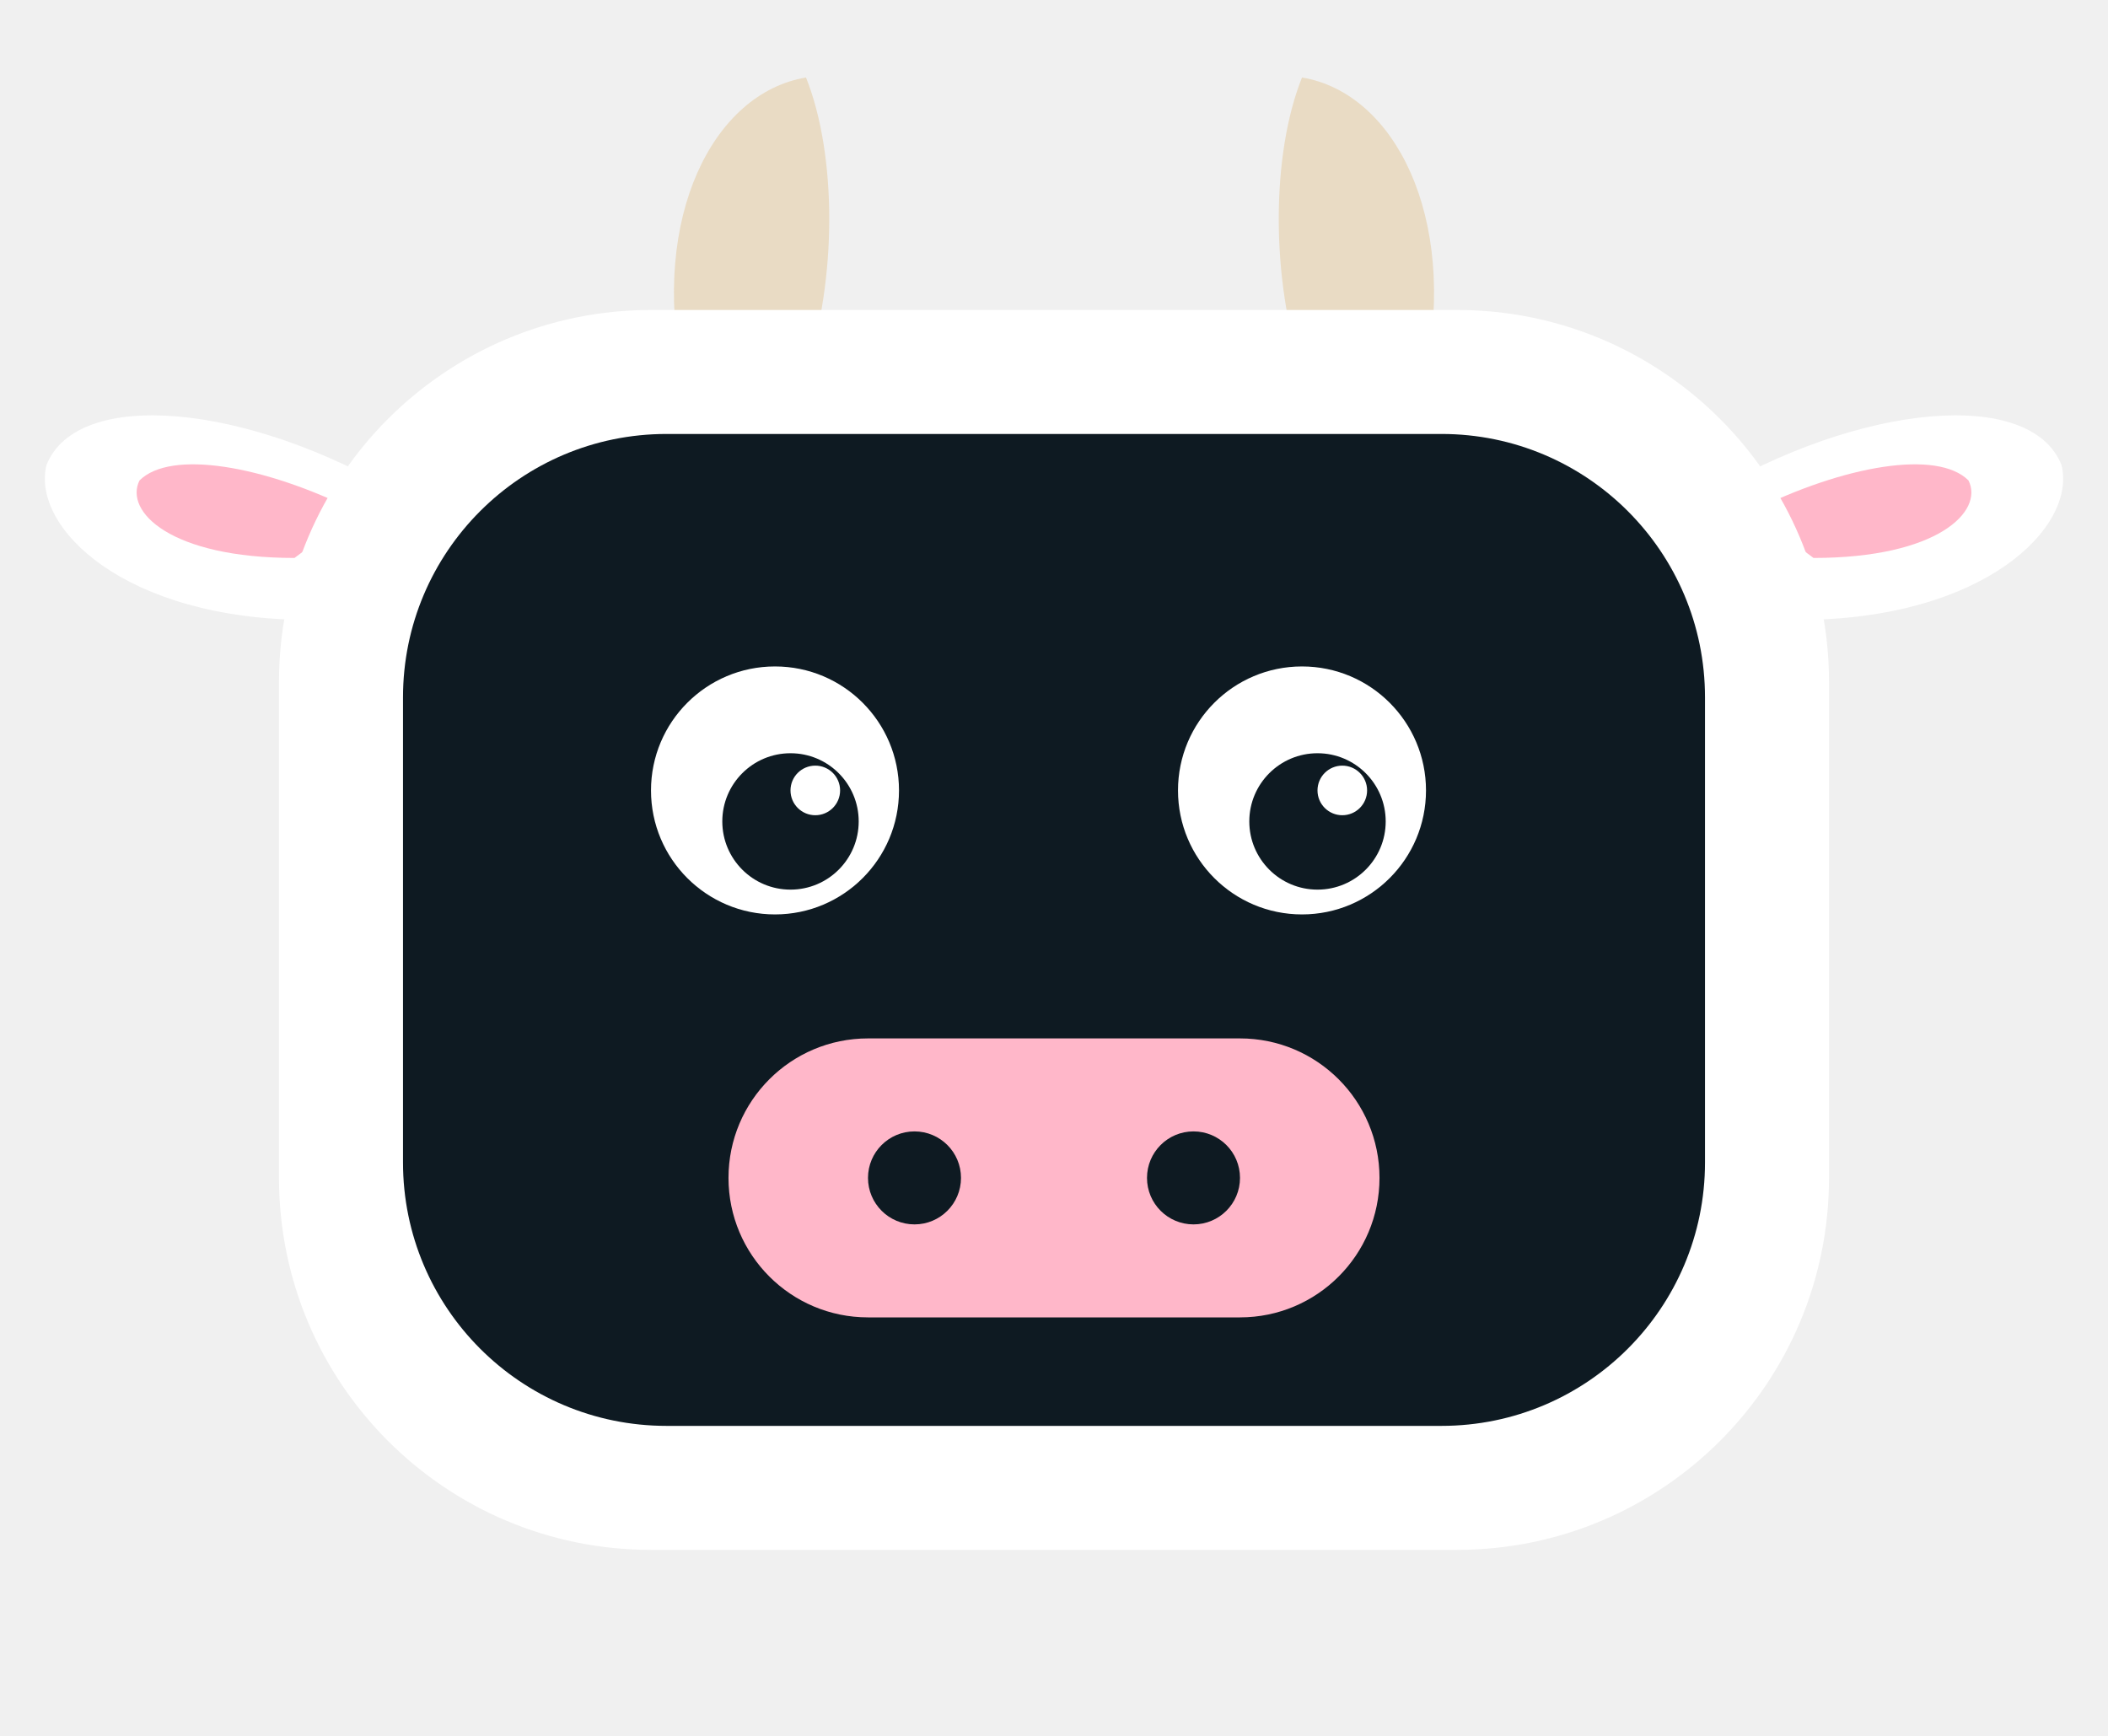
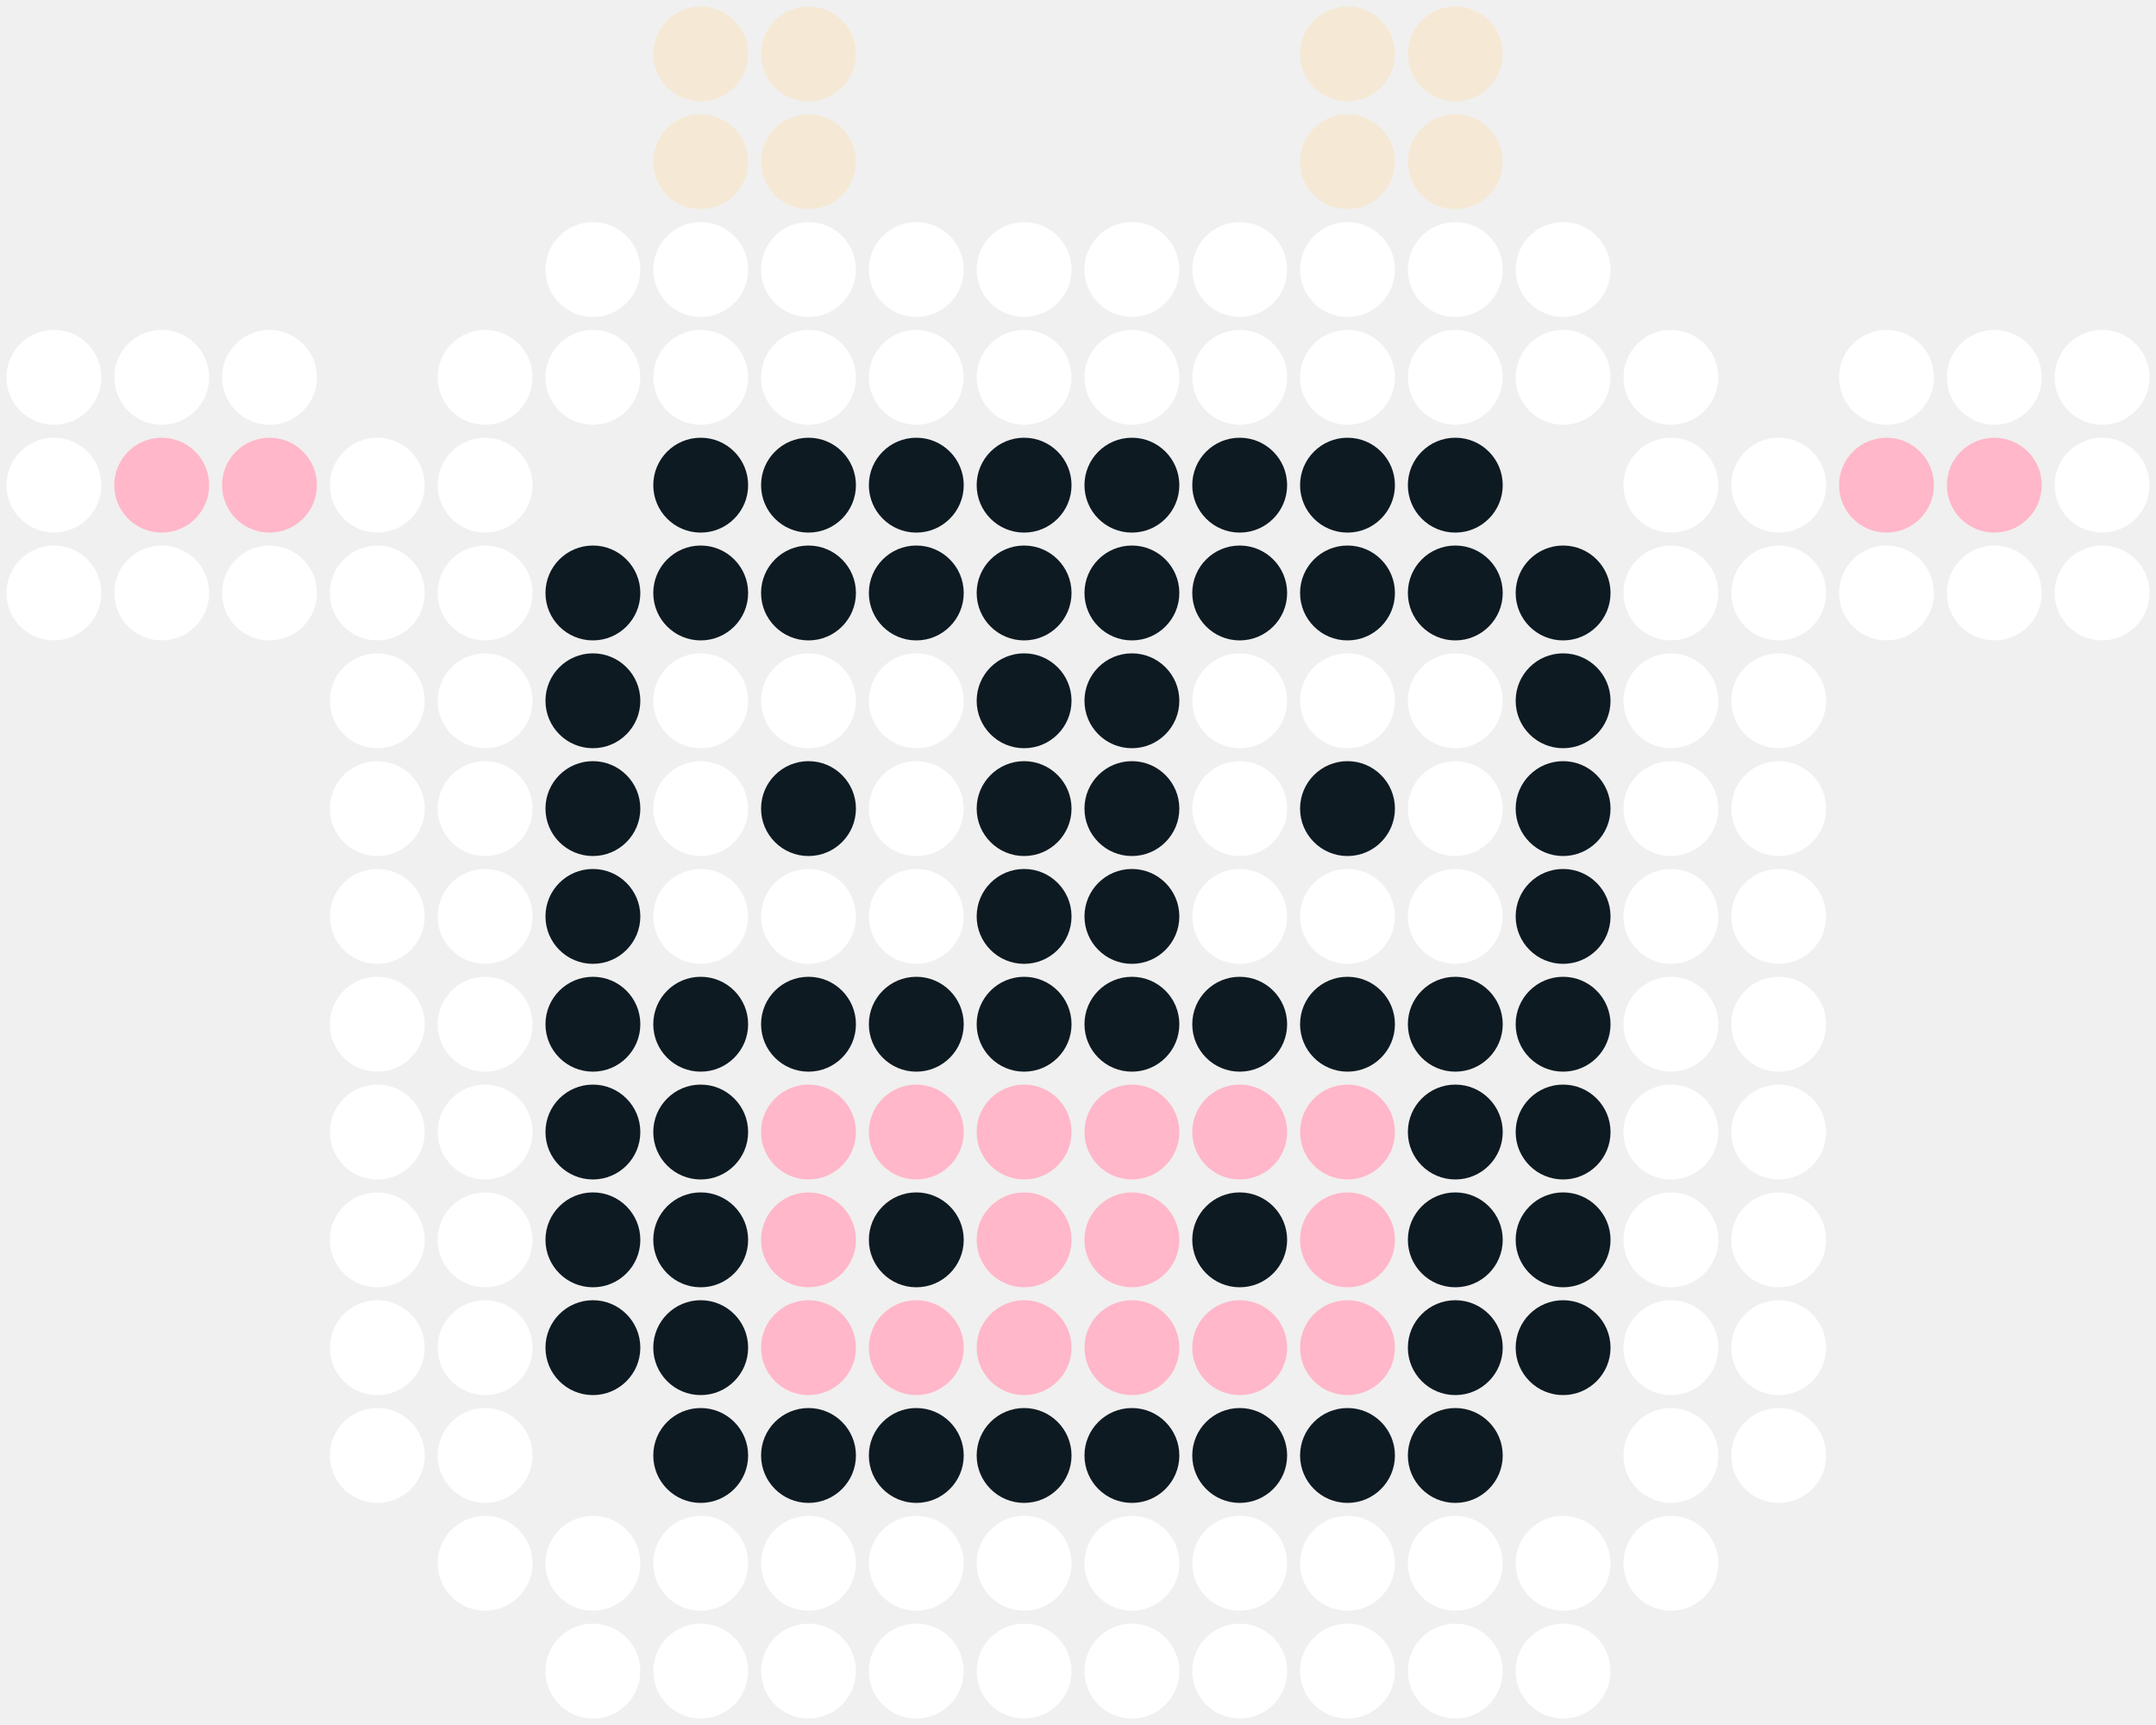
- <svg xmlns="http://www.w3.org/2000/svg" viewBox="0 0 136 112">
-   <path d="M44 24 C 42 14, 46 6, 52 5 C 54 10, 54 18, 52 24 Z" fill="#E9DBC4" />
-   <path d="M92 24 C 94 14, 90 6, 84 5 C 82 10, 82 18, 84 24 Z" fill="#E9DBC4" />
-   <path d="M20 40 C 8 40, 2 34, 3 30 C 5 25, 16 26, 26 32 Z" fill="#FFFFFF" />
-   <path d="M116 40 C 128 40, 134 34, 133 30 C 131 25, 120 26, 110 32 Z" fill="#FFFFFF" />
-   <path d="M19 36 C 11 36, 8 33, 9 31 C 11 29, 17 30, 23 33 Z" fill="#FFB7C9" />
-   <path d="M117 36 C 125 36, 128 33, 127 31 C 125 29, 119 30, 113 33 Z" fill="#FFB7C9" />
-   <rect x="18" y="20" width="100" height="80" rx="24" fill="#FFFFFF" />
-   <rect x="26" y="28" width="84" height="64" rx="17" fill="#0E1A22" />
-   <circle cx="50" cy="51" r="8" fill="#FFFFFF" />
-   <circle cx="51" cy="53" r="4.4" fill="#0E1A22" />
-   <circle cx="52.6" cy="51" r="1.6" fill="#FFFFFF" />
-   <circle cx="84" cy="51" r="8" fill="#FFFFFF" />
-   <circle cx="85" cy="53" r="4.4" fill="#0E1A22" />
-   <circle cx="86.6" cy="51" r="1.6" fill="#FFFFFF" />
-   <rect x="47" y="67" width="42" height="18" rx="9" fill="#FFB7C9" />
-   <circle cx="59" cy="76" r="3" fill="#0E1A22" />
-   <circle cx="77" cy="76" r="3" fill="#0E1A22" />
+ <svg xmlns="http://www.w3.org/2000/svg" viewBox="0 0 20 16">
+   <circle cx="6.5" cy="0.5" r="0.44" fill="#F5E9D6" />
+   <circle cx="7.5" cy="0.5" r="0.44" fill="#F5E9D6" />
+   <circle cx="12.5" cy="0.5" r="0.44" fill="#F5E9D6" />
+   <circle cx="13.5" cy="0.5" r="0.44" fill="#F5E9D6" />
+   <circle cx="6.5" cy="1.5" r="0.44" fill="#F5E9D6" />
+   <circle cx="7.5" cy="1.5" r="0.44" fill="#F5E9D6" />
+   <circle cx="12.5" cy="1.5" r="0.44" fill="#F5E9D6" />
+   <circle cx="13.5" cy="1.5" r="0.44" fill="#F5E9D6" />
+   <circle cx="5.5" cy="2.5" r="0.44" fill="#FFFFFF" />
+   <circle cx="6.5" cy="2.5" r="0.44" fill="#FFFFFF" />
+   <circle cx="7.5" cy="2.5" r="0.44" fill="#FFFFFF" />
+   <circle cx="8.5" cy="2.5" r="0.44" fill="#FFFFFF" />
+   <circle cx="9.5" cy="2.5" r="0.44" fill="#FFFFFF" />
+   <circle cx="10.5" cy="2.5" r="0.44" fill="#FFFFFF" />
+   <circle cx="11.5" cy="2.5" r="0.44" fill="#FFFFFF" />
+   <circle cx="12.5" cy="2.5" r="0.44" fill="#FFFFFF" />
+   <circle cx="13.5" cy="2.5" r="0.44" fill="#FFFFFF" />
+   <circle cx="14.5" cy="2.5" r="0.44" fill="#FFFFFF" />
+   <circle cx="0.5" cy="3.5" r="0.44" fill="#FFFFFF" />
+   <circle cx="1.5" cy="3.5" r="0.44" fill="#FFFFFF" />
+   <circle cx="2.5" cy="3.5" r="0.44" fill="#FFFFFF" />
+   <circle cx="4.5" cy="3.5" r="0.44" fill="#FFFFFF" />
+   <circle cx="5.5" cy="3.5" r="0.44" fill="#FFFFFF" />
+   <circle cx="6.5" cy="3.5" r="0.44" fill="#FFFFFF" />
+   <circle cx="7.5" cy="3.5" r="0.44" fill="#FFFFFF" />
+   <circle cx="8.5" cy="3.5" r="0.44" fill="#FFFFFF" />
+   <circle cx="9.5" cy="3.5" r="0.44" fill="#FFFFFF" />
+   <circle cx="10.5" cy="3.5" r="0.44" fill="#FFFFFF" />
+   <circle cx="11.5" cy="3.5" r="0.44" fill="#FFFFFF" />
+   <circle cx="12.5" cy="3.5" r="0.44" fill="#FFFFFF" />
+   <circle cx="13.5" cy="3.5" r="0.44" fill="#FFFFFF" />
+   <circle cx="14.5" cy="3.5" r="0.44" fill="#FFFFFF" />
+   <circle cx="15.5" cy="3.5" r="0.44" fill="#FFFFFF" />
+   <circle cx="17.5" cy="3.5" r="0.44" fill="#FFFFFF" />
+   <circle cx="18.5" cy="3.5" r="0.44" fill="#FFFFFF" />
+   <circle cx="19.5" cy="3.5" r="0.44" fill="#FFFFFF" />
+   <circle cx="0.5" cy="4.5" r="0.44" fill="#FFFFFF" />
+   <circle cx="1.5" cy="4.5" r="0.44" fill="#FFB7C9" />
+   <circle cx="2.5" cy="4.5" r="0.44" fill="#FFB7C9" />
+   <circle cx="3.5" cy="4.5" r="0.44" fill="#FFFFFF" />
+   <circle cx="4.5" cy="4.5" r="0.44" fill="#FFFFFF" />
+   <circle cx="6.5" cy="4.5" r="0.44" fill="#0E1A22" />
+   <circle cx="7.5" cy="4.5" r="0.44" fill="#0E1A22" />
+   <circle cx="8.5" cy="4.5" r="0.44" fill="#0E1A22" />
+   <circle cx="9.5" cy="4.5" r="0.44" fill="#0E1A22" />
+   <circle cx="10.5" cy="4.5" r="0.44" fill="#0E1A22" />
+   <circle cx="11.5" cy="4.5" r="0.44" fill="#0E1A22" />
+   <circle cx="12.5" cy="4.5" r="0.44" fill="#0E1A22" />
+   <circle cx="13.5" cy="4.5" r="0.44" fill="#0E1A22" />
+   <circle cx="15.5" cy="4.5" r="0.44" fill="#FFFFFF" />
+   <circle cx="16.5" cy="4.5" r="0.44" fill="#FFFFFF" />
+   <circle cx="17.5" cy="4.5" r="0.44" fill="#FFB7C9" />
+   <circle cx="18.5" cy="4.5" r="0.44" fill="#FFB7C9" />
+   <circle cx="19.5" cy="4.5" r="0.44" fill="#FFFFFF" />
+   <circle cx="0.5" cy="5.5" r="0.44" fill="#FFFFFF" />
+   <circle cx="1.5" cy="5.5" r="0.44" fill="#FFFFFF" />
+   <circle cx="2.5" cy="5.5" r="0.44" fill="#FFFFFF" />
+   <circle cx="3.5" cy="5.5" r="0.44" fill="#FFFFFF" />
+   <circle cx="4.5" cy="5.5" r="0.44" fill="#FFFFFF" />
+   <circle cx="5.5" cy="5.5" r="0.44" fill="#0E1A22" />
+   <circle cx="6.5" cy="5.5" r="0.44" fill="#0E1A22" />
+   <circle cx="7.5" cy="5.5" r="0.44" fill="#0E1A22" />
+   <circle cx="8.5" cy="5.5" r="0.44" fill="#0E1A22" />
+   <circle cx="9.5" cy="5.5" r="0.44" fill="#0E1A22" />
+   <circle cx="10.5" cy="5.5" r="0.44" fill="#0E1A22" />
+   <circle cx="11.5" cy="5.5" r="0.44" fill="#0E1A22" />
+   <circle cx="12.5" cy="5.5" r="0.44" fill="#0E1A22" />
+   <circle cx="13.5" cy="5.5" r="0.44" fill="#0E1A22" />
+   <circle cx="14.5" cy="5.5" r="0.44" fill="#0E1A22" />
+   <circle cx="15.5" cy="5.5" r="0.44" fill="#FFFFFF" />
+   <circle cx="16.5" cy="5.5" r="0.44" fill="#FFFFFF" />
+   <circle cx="17.5" cy="5.5" r="0.44" fill="#FFFFFF" />
+   <circle cx="18.5" cy="5.5" r="0.44" fill="#FFFFFF" />
+   <circle cx="19.5" cy="5.5" r="0.44" fill="#FFFFFF" />
+   <circle cx="3.5" cy="6.5" r="0.44" fill="#FFFFFF" />
+   <circle cx="4.5" cy="6.5" r="0.44" fill="#FFFFFF" />
+   <circle cx="5.5" cy="6.5" r="0.44" fill="#0E1A22" />
+   <circle cx="6.5" cy="6.5" r="0.44" fill="#FFFFFF" />
+   <circle cx="7.5" cy="6.5" r="0.44" fill="#FFFFFF" />
+   <circle cx="8.5" cy="6.5" r="0.44" fill="#FFFFFF" />
+   <circle cx="9.5" cy="6.5" r="0.44" fill="#0E1A22" />
+   <circle cx="10.5" cy="6.5" r="0.44" fill="#0E1A22" />
+   <circle cx="11.5" cy="6.5" r="0.44" fill="#FFFFFF" />
+   <circle cx="12.5" cy="6.5" r="0.44" fill="#FFFFFF" />
+   <circle cx="13.5" cy="6.5" r="0.44" fill="#FFFFFF" />
+   <circle cx="14.5" cy="6.5" r="0.44" fill="#0E1A22" />
+   <circle cx="15.5" cy="6.5" r="0.44" fill="#FFFFFF" />
+   <circle cx="16.5" cy="6.5" r="0.44" fill="#FFFFFF" />
+   <circle cx="3.5" cy="7.5" r="0.44" fill="#FFFFFF" />
+   <circle cx="4.5" cy="7.5" r="0.44" fill="#FFFFFF" />
+   <circle cx="5.5" cy="7.5" r="0.44" fill="#0E1A22" />
+   <circle cx="6.5" cy="7.5" r="0.44" fill="#FFFFFF" />
+   <circle class="pupil" cx="7.5" cy="7.5" r="0.44" fill="#0E1A22" />
+   <circle cx="8.5" cy="7.5" r="0.44" fill="#FFFFFF" />
+   <circle cx="9.5" cy="7.5" r="0.44" fill="#0E1A22" />
+   <circle cx="10.5" cy="7.5" r="0.44" fill="#0E1A22" />
+   <circle cx="11.5" cy="7.5" r="0.44" fill="#FFFFFF" />
+   <circle class="pupil" cx="12.5" cy="7.5" r="0.44" fill="#0E1A22" />
+   <circle cx="13.5" cy="7.5" r="0.44" fill="#FFFFFF" />
+   <circle cx="14.5" cy="7.5" r="0.44" fill="#0E1A22" />
+   <circle cx="15.5" cy="7.5" r="0.44" fill="#FFFFFF" />
+   <circle cx="16.5" cy="7.5" r="0.44" fill="#FFFFFF" />
+   <circle cx="3.5" cy="8.5" r="0.44" fill="#FFFFFF" />
+   <circle cx="4.5" cy="8.5" r="0.44" fill="#FFFFFF" />
+   <circle cx="5.5" cy="8.5" r="0.44" fill="#0E1A22" />
+   <circle cx="6.5" cy="8.5" r="0.44" fill="#FFFFFF" />
+   <circle cx="7.5" cy="8.5" r="0.44" fill="#FFFFFF" />
+   <circle cx="8.5" cy="8.5" r="0.44" fill="#FFFFFF" />
+   <circle cx="9.5" cy="8.5" r="0.44" fill="#0E1A22" />
+   <circle cx="10.5" cy="8.5" r="0.44" fill="#0E1A22" />
+   <circle cx="11.5" cy="8.5" r="0.44" fill="#FFFFFF" />
+   <circle cx="12.5" cy="8.5" r="0.44" fill="#FFFFFF" />
+   <circle cx="13.5" cy="8.5" r="0.44" fill="#FFFFFF" />
+   <circle cx="14.5" cy="8.5" r="0.44" fill="#0E1A22" />
+   <circle cx="15.5" cy="8.5" r="0.44" fill="#FFFFFF" />
+   <circle cx="16.5" cy="8.5" r="0.44" fill="#FFFFFF" />
+   <circle cx="3.5" cy="9.5" r="0.44" fill="#FFFFFF" />
+   <circle cx="4.5" cy="9.5" r="0.44" fill="#FFFFFF" />
+   <circle cx="5.5" cy="9.5" r="0.44" fill="#0E1A22" />
+   <circle cx="6.5" cy="9.5" r="0.44" fill="#0E1A22" />
+   <circle cx="7.5" cy="9.5" r="0.44" fill="#0E1A22" />
+   <circle cx="8.5" cy="9.5" r="0.44" fill="#0E1A22" />
+   <circle cx="9.5" cy="9.5" r="0.44" fill="#0E1A22" />
+   <circle cx="10.5" cy="9.5" r="0.44" fill="#0E1A22" />
+   <circle cx="11.5" cy="9.5" r="0.44" fill="#0E1A22" />
+   <circle cx="12.5" cy="9.5" r="0.44" fill="#0E1A22" />
+   <circle cx="13.5" cy="9.5" r="0.44" fill="#0E1A22" />
+   <circle cx="14.5" cy="9.5" r="0.44" fill="#0E1A22" />
+   <circle cx="15.5" cy="9.5" r="0.44" fill="#FFFFFF" />
+   <circle cx="16.5" cy="9.5" r="0.44" fill="#FFFFFF" />
+   <circle cx="3.5" cy="10.5" r="0.44" fill="#FFFFFF" />
+   <circle cx="4.5" cy="10.5" r="0.44" fill="#FFFFFF" />
+   <circle cx="5.5" cy="10.5" r="0.44" fill="#0E1A22" />
+   <circle cx="6.5" cy="10.5" r="0.44" fill="#0E1A22" />
+   <circle cx="7.5" cy="10.5" r="0.44" fill="#FFB7C9" />
+   <circle cx="8.5" cy="10.5" r="0.44" fill="#FFB7C9" />
+   <circle cx="9.5" cy="10.5" r="0.44" fill="#FFB7C9" />
+   <circle cx="10.5" cy="10.5" r="0.44" fill="#FFB7C9" />
+   <circle cx="11.5" cy="10.5" r="0.44" fill="#FFB7C9" />
+   <circle cx="12.5" cy="10.5" r="0.44" fill="#FFB7C9" />
+   <circle cx="13.5" cy="10.5" r="0.44" fill="#0E1A22" />
+   <circle cx="14.5" cy="10.5" r="0.44" fill="#0E1A22" />
+   <circle cx="15.5" cy="10.5" r="0.44" fill="#FFFFFF" />
+   <circle cx="16.5" cy="10.5" r="0.44" fill="#FFFFFF" />
+   <circle cx="3.5" cy="11.5" r="0.44" fill="#FFFFFF" />
+   <circle cx="4.5" cy="11.5" r="0.44" fill="#FFFFFF" />
+   <circle cx="5.5" cy="11.5" r="0.44" fill="#0E1A22" />
+   <circle cx="6.5" cy="11.5" r="0.44" fill="#0E1A22" />
+   <circle cx="7.5" cy="11.5" r="0.44" fill="#FFB7C9" />
+   <circle cx="8.5" cy="11.5" r="0.44" fill="#0E1A22" />
+   <circle cx="9.5" cy="11.5" r="0.44" fill="#FFB7C9" />
+   <circle cx="10.5" cy="11.5" r="0.44" fill="#FFB7C9" />
+   <circle cx="11.5" cy="11.5" r="0.44" fill="#0E1A22" />
+   <circle cx="12.5" cy="11.5" r="0.44" fill="#FFB7C9" />
+   <circle cx="13.5" cy="11.5" r="0.44" fill="#0E1A22" />
+   <circle cx="14.5" cy="11.5" r="0.44" fill="#0E1A22" />
+   <circle cx="15.5" cy="11.5" r="0.44" fill="#FFFFFF" />
+   <circle cx="16.5" cy="11.5" r="0.44" fill="#FFFFFF" />
+   <circle cx="3.5" cy="12.5" r="0.44" fill="#FFFFFF" />
+   <circle cx="4.5" cy="12.5" r="0.44" fill="#FFFFFF" />
+   <circle cx="5.5" cy="12.5" r="0.44" fill="#0E1A22" />
+   <circle cx="6.5" cy="12.5" r="0.44" fill="#0E1A22" />
+   <circle cx="7.5" cy="12.5" r="0.44" fill="#FFB7C9" />
+   <circle cx="8.5" cy="12.5" r="0.44" fill="#FFB7C9" />
+   <circle cx="9.5" cy="12.5" r="0.44" fill="#FFB7C9" />
+   <circle cx="10.5" cy="12.5" r="0.44" fill="#FFB7C9" />
+   <circle cx="11.5" cy="12.5" r="0.44" fill="#FFB7C9" />
+   <circle cx="12.5" cy="12.5" r="0.44" fill="#FFB7C9" />
+   <circle cx="13.5" cy="12.5" r="0.44" fill="#0E1A22" />
+   <circle cx="14.5" cy="12.5" r="0.44" fill="#0E1A22" />
+   <circle cx="15.5" cy="12.5" r="0.44" fill="#FFFFFF" />
+   <circle cx="16.5" cy="12.5" r="0.44" fill="#FFFFFF" />
+   <circle cx="3.5" cy="13.5" r="0.44" fill="#FFFFFF" />
+   <circle cx="4.5" cy="13.5" r="0.44" fill="#FFFFFF" />
+   <circle cx="6.5" cy="13.5" r="0.44" fill="#0E1A22" />
+   <circle cx="7.5" cy="13.5" r="0.44" fill="#0E1A22" />
+   <circle cx="8.5" cy="13.5" r="0.44" fill="#0E1A22" />
+   <circle cx="9.5" cy="13.5" r="0.44" fill="#0E1A22" />
+   <circle cx="10.5" cy="13.5" r="0.44" fill="#0E1A22" />
+   <circle cx="11.5" cy="13.5" r="0.44" fill="#0E1A22" />
+   <circle cx="12.5" cy="13.5" r="0.44" fill="#0E1A22" />
+   <circle cx="13.5" cy="13.5" r="0.44" fill="#0E1A22" />
+   <circle cx="15.5" cy="13.5" r="0.44" fill="#FFFFFF" />
+   <circle cx="16.5" cy="13.5" r="0.44" fill="#FFFFFF" />
+   <circle cx="4.5" cy="14.5" r="0.44" fill="#FFFFFF" />
+   <circle cx="5.5" cy="14.5" r="0.44" fill="#FFFFFF" />
+   <circle cx="6.5" cy="14.5" r="0.44" fill="#FFFFFF" />
+   <circle cx="7.5" cy="14.5" r="0.44" fill="#FFFFFF" />
+   <circle cx="8.5" cy="14.5" r="0.44" fill="#FFFFFF" />
+   <circle cx="9.5" cy="14.5" r="0.44" fill="#FFFFFF" />
+   <circle cx="10.5" cy="14.5" r="0.44" fill="#FFFFFF" />
+   <circle cx="11.5" cy="14.5" r="0.44" fill="#FFFFFF" />
+   <circle cx="12.5" cy="14.5" r="0.44" fill="#FFFFFF" />
+   <circle cx="13.5" cy="14.5" r="0.44" fill="#FFFFFF" />
+   <circle cx="14.5" cy="14.5" r="0.44" fill="#FFFFFF" />
+   <circle cx="15.5" cy="14.5" r="0.44" fill="#FFFFFF" />
+   <circle cx="5.5" cy="15.5" r="0.44" fill="#FFFFFF" />
+   <circle cx="6.5" cy="15.5" r="0.44" fill="#FFFFFF" />
+   <circle cx="7.5" cy="15.5" r="0.44" fill="#FFFFFF" />
+   <circle cx="8.5" cy="15.5" r="0.44" fill="#FFFFFF" />
+   <circle cx="9.5" cy="15.5" r="0.44" fill="#FFFFFF" />
+   <circle cx="10.5" cy="15.5" r="0.44" fill="#FFFFFF" />
+   <circle cx="11.5" cy="15.5" r="0.44" fill="#FFFFFF" />
+   <circle cx="12.5" cy="15.5" r="0.44" fill="#FFFFFF" />
+   <circle cx="13.5" cy="15.5" r="0.44" fill="#FFFFFF" />
+   <circle cx="14.5" cy="15.5" r="0.44" fill="#FFFFFF" />
</svg>
